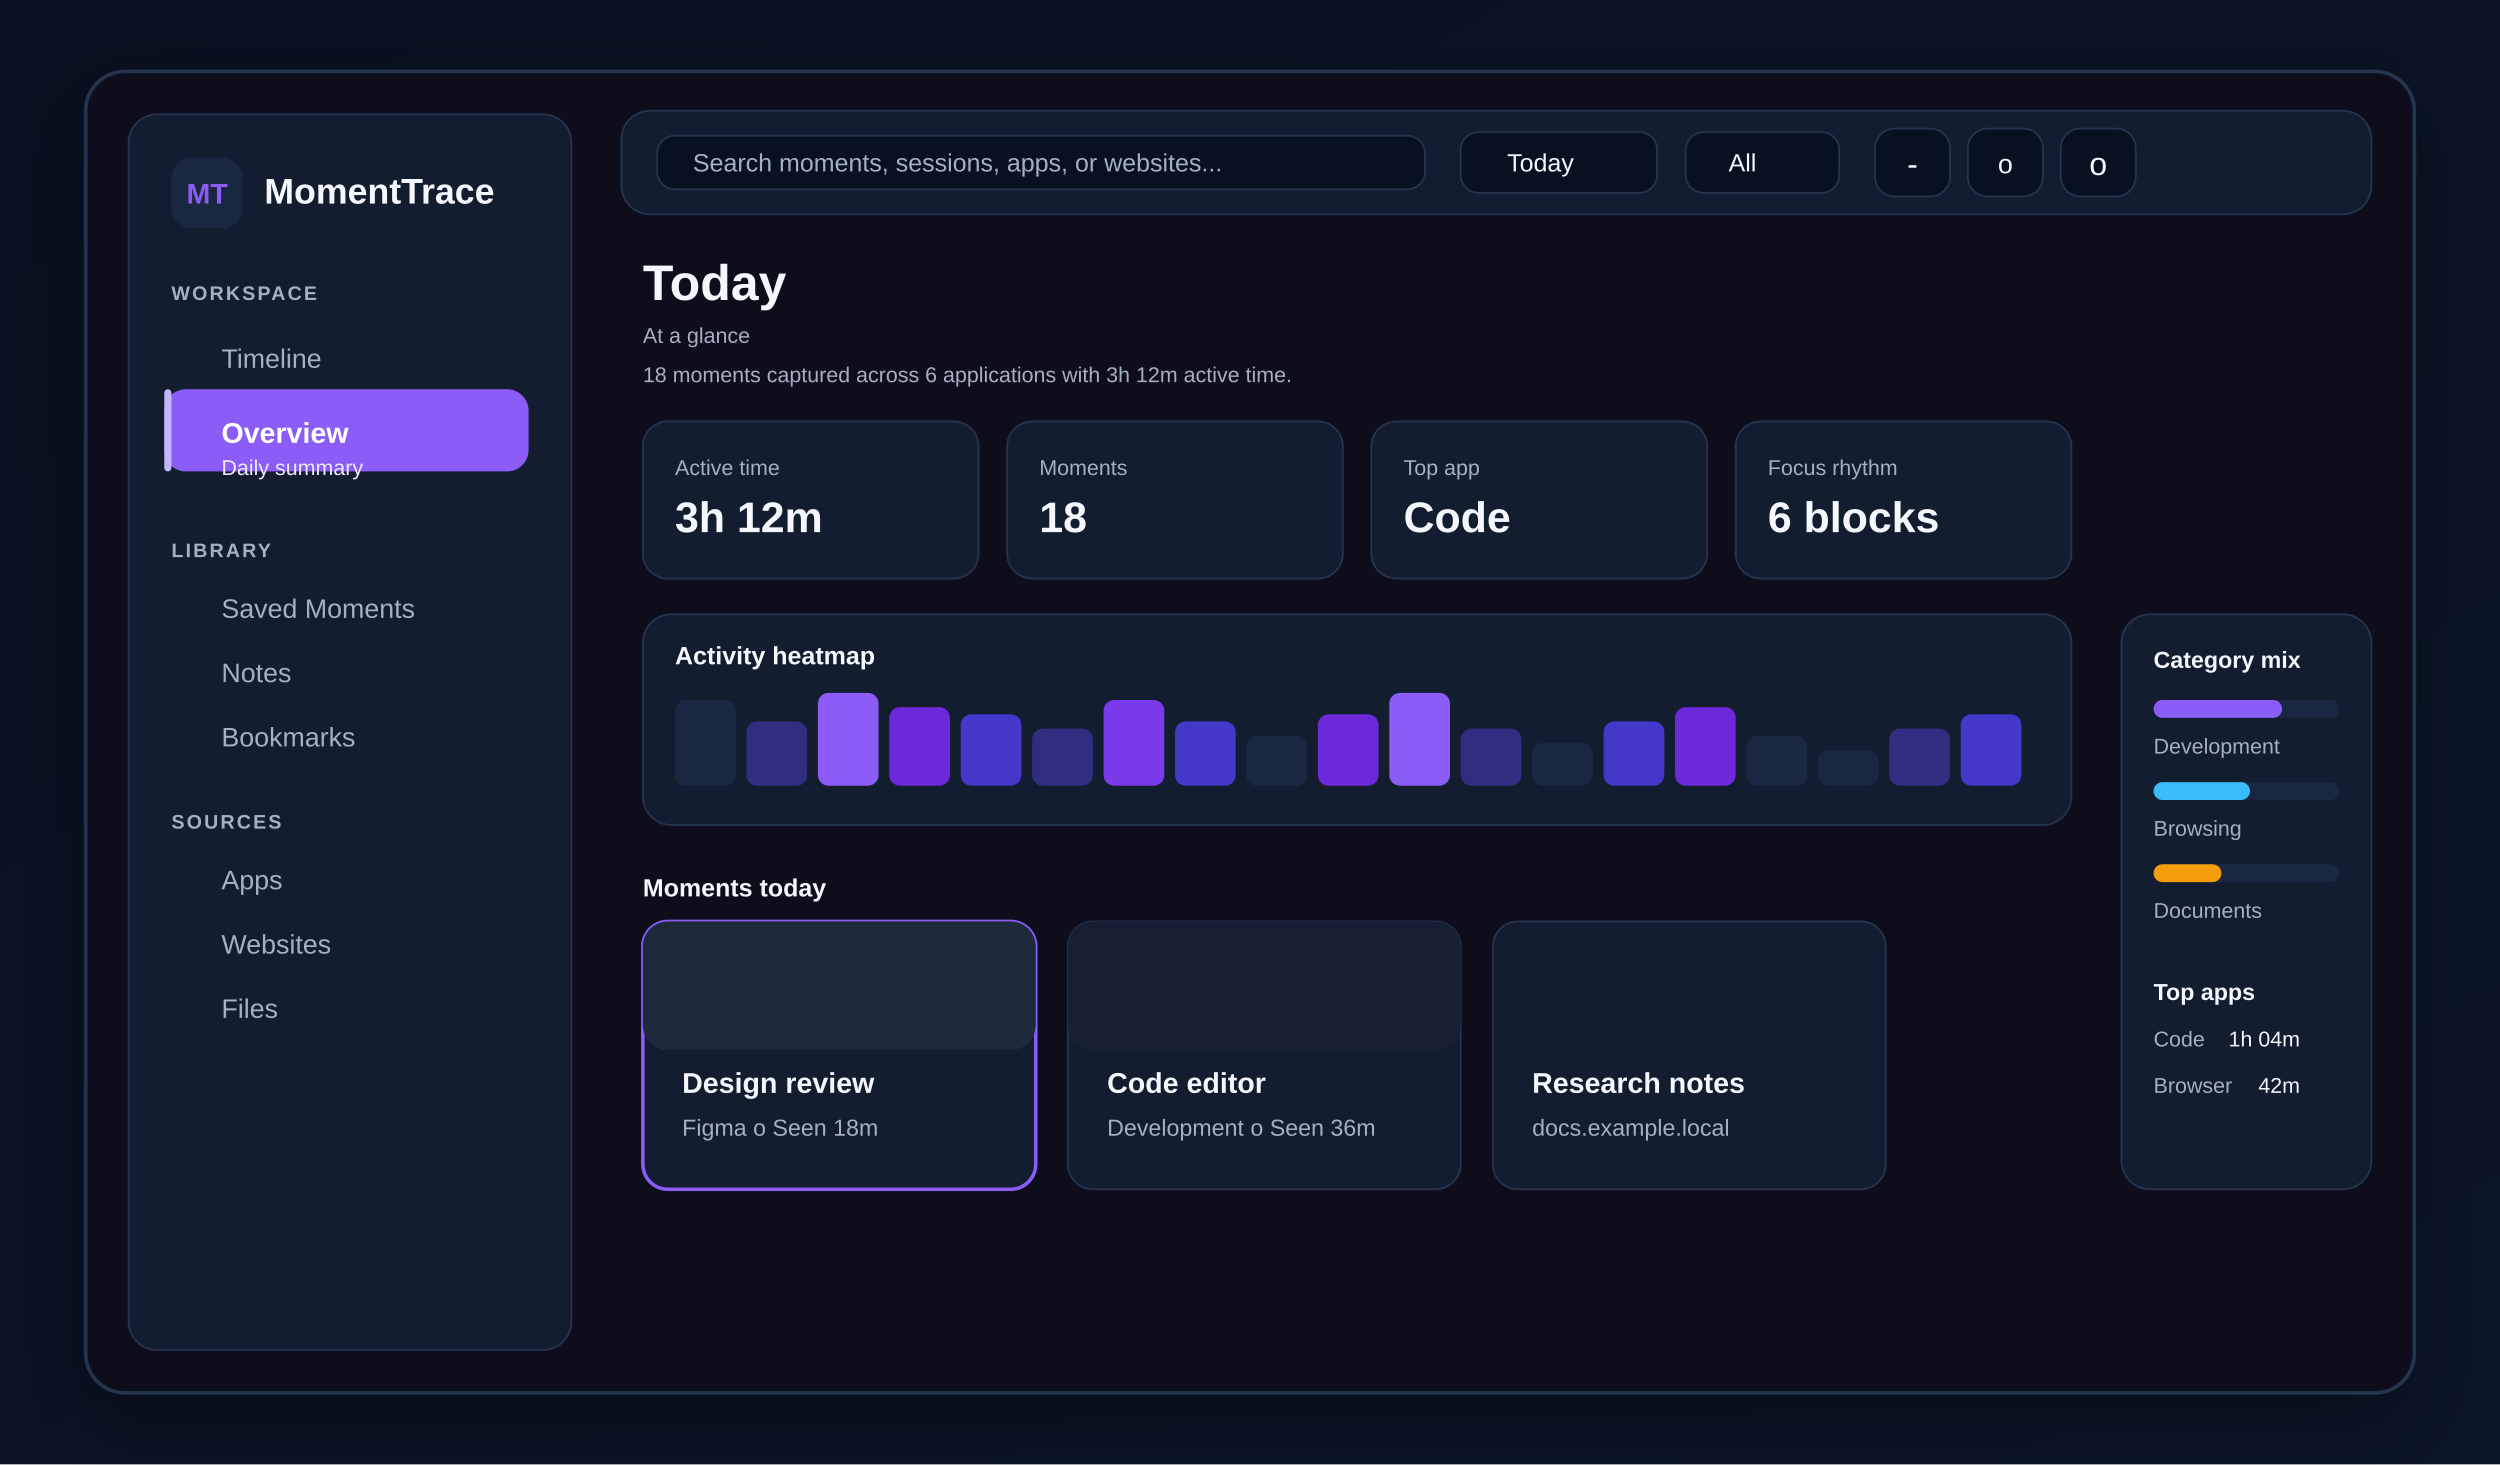
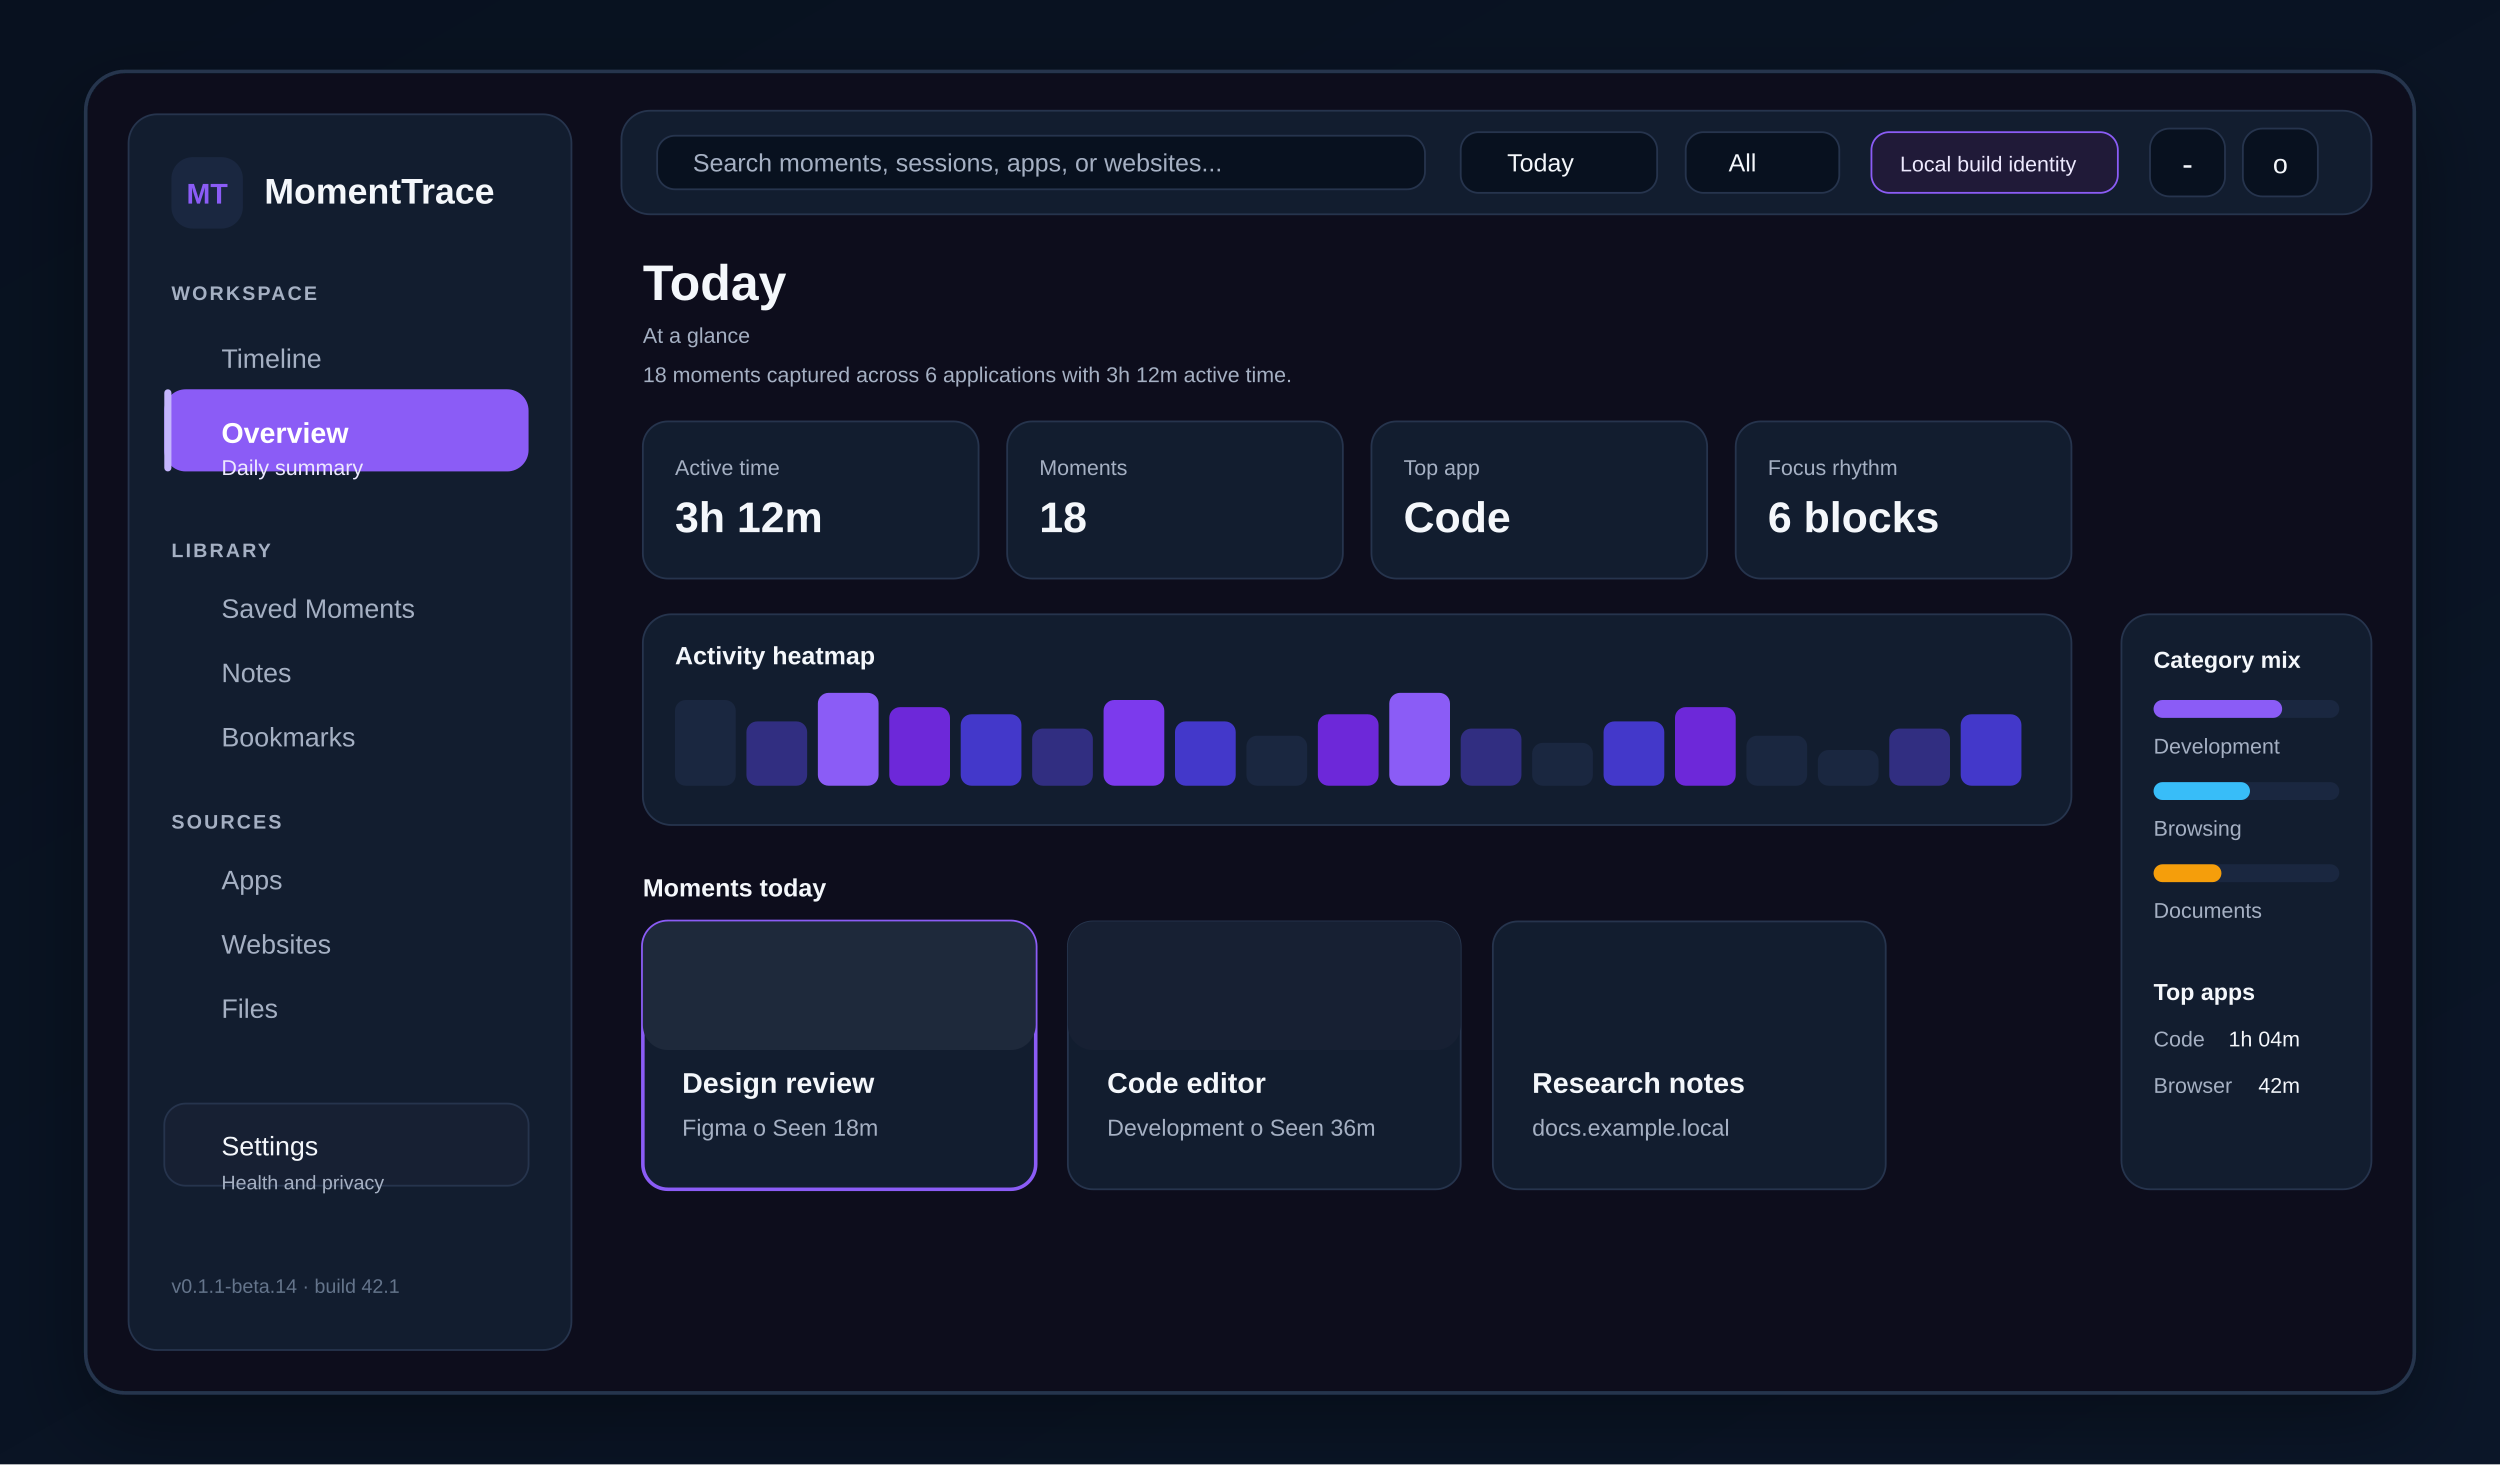
<svg xmlns="http://www.w3.org/2000/svg" width="1400" height="820" viewBox="0 0 1400 820" role="img" aria-labelledby="title desc">
  <defs>
    <linearGradient id="bg" x1="0" y1="0" x2="1" y2="1">
      <stop offset="0" stop-color="#08111F" />
      <stop offset="1" stop-color="#0B1628" />
    </linearGradient>
    <filter id="shadow" x="-20%" y="-20%" width="140%" height="140%">
      <feDropShadow dx="0" dy="18" stdDeviation="22" flood-color="#000000" flood-opacity="0.35" />
    </filter>
  </defs>
  <rect width="1400" height="820" fill="url(#bg)" />
  <g filter="url(#shadow)">
    <rect x="48" y="40" width="1304" height="740" rx="22" fill="#08111F" stroke="#26344D" stroke-width="2" />
  </g>
  <rect x="72" y="64" width="248" height="692" rx="16" fill="#121D2F" stroke="#26344D" />
  <rect x="96" y="88" width="40" height="40" rx="12" fill="#1A2740" />
  <text x="116" y="114" text-anchor="middle" font-family="Segoe UI, Arial, sans-serif" font-size="16" font-weight="700" fill="#8B5CF6">MT</text>
  <text x="148" y="114" font-family="Segoe UI, Arial, sans-serif" font-size="20" font-weight="700" fill="#F4F7FB">MomentTrace</text>
  <text x="96" y="168" font-family="Segoe UI, Arial, sans-serif" font-size="11" font-weight="700" letter-spacing="1.2" fill="#A5B0C3">WORKSPACE</text>
  <text x="124" y="206" font-family="Segoe UI, Arial, sans-serif" font-size="15" fill="#A5B0C3">Timeline</text>
  <rect x="92" y="218" width="204" height="46" rx="12" fill="#8B5CF6" />
  <rect x="92" y="218" width="4" height="46" rx="2" fill="#C4B5FD" />
  <text x="124" y="248" font-family="Segoe UI, Arial, sans-serif" font-size="16" font-weight="700" fill="#FFFFFF">Overview</text>
  <text x="124" y="266" font-family="Segoe UI, Arial, sans-serif" font-size="12" fill="#EDE9FE">Daily summary</text>
  <text x="96" y="312" font-family="Segoe UI, Arial, sans-serif" font-size="11" font-weight="700" letter-spacing="1.2" fill="#A5B0C3">LIBRARY</text>
  <text x="124" y="346" font-family="Segoe UI, Arial, sans-serif" font-size="15" fill="#A5B0C3">Saved Moments</text>
  <text x="124" y="382" font-family="Segoe UI, Arial, sans-serif" font-size="15" fill="#A5B0C3">Notes</text>
  <text x="124" y="418" font-family="Segoe UI, Arial, sans-serif" font-size="15" fill="#A5B0C3">Bookmarks</text>
  <text x="96" y="464" font-family="Segoe UI, Arial, sans-serif" font-size="11" font-weight="700" letter-spacing="1.2" fill="#A5B0C3">SOURCES</text>
  <text x="124" y="498" font-family="Segoe UI, Arial, sans-serif" font-size="15" fill="#A5B0C3">Apps</text>
  <text x="124" y="534" font-family="Segoe UI, Arial, sans-serif" font-size="15" fill="#A5B0C3">Websites</text>
  <text x="124" y="570" font-family="Segoe UI, Arial, sans-serif" font-size="15" fill="#A5B0C3">Files</text>
+   <rect x="92" y="618" width="204" height="46" rx="12" fill="#172033" stroke="#26344D" />
+   <text x="124" y="647" font-family="Segoe UI, Arial, sans-serif" font-size="15" fill="#F4F7FB">Settings</text>
+   <text x="124" y="666" font-family="Segoe UI, Arial, sans-serif" font-size="11" fill="#A5B0C3">Health and privacy</text>
+   <text x="96" y="724" font-family="Segoe UI, Arial, sans-serif" font-size="11" fill="#64748B">v0.1.1-beta.14 · build 42.1</text>
  <rect x="348" y="62" width="980" height="58" rx="16" fill="#121D2F" stroke="#26344D" />
  <rect x="368" y="76" width="430" height="30" rx="10" fill="#08111F" stroke="#26344D" />
  <text x="388" y="96" font-family="Segoe UI, Arial, sans-serif" font-size="14" fill="#A5B0C3">Search moments, sessions, apps, or websites...</text>
  <rect x="818" y="74" width="110" height="34" rx="10" fill="#08111F" stroke="#26344D" />
  <text x="844" y="96" font-family="Segoe UI, Arial, sans-serif" font-size="14" fill="#F4F7FB">Today</text>
  <rect x="944" y="74" width="86" height="34" rx="10" fill="#08111F" stroke="#26344D" />
  <text x="968" y="96" font-family="Segoe UI, Arial, sans-serif" font-size="14" fill="#F4F7FB">All</text>
-   <rect x="1050" y="72" width="42" height="38" rx="11" fill="#08111F" stroke="#26344D" />
-   <text x="1071" y="98" text-anchor="middle" font-family="Segoe UI, Arial, sans-serif" font-size="18" fill="#F4F7FB">-</text>
-   <rect x="1102" y="72" width="42" height="38" rx="11" fill="#08111F" stroke="#26344D" />
-   <text x="1123" y="97" text-anchor="middle" font-family="Segoe UI, Arial, sans-serif" font-size="15" fill="#F4F7FB">o</text>
-   <rect x="1154" y="72" width="42" height="38" rx="11" fill="#08111F" stroke="#26344D" />
-   <text x="1175" y="98" text-anchor="middle" font-family="Segoe UI, Arial, sans-serif" font-size="18" fill="#F4F7FB">o</text>
+   <rect x="1048" y="74" width="138" height="34" rx="10" fill="#201A38" stroke="#8B5CF6" />
+   <text x="1064" y="96" font-family="Segoe UI, Arial, sans-serif" font-size="12" fill="#EDE9FE">Local build identity</text>
+   <rect x="1204" y="72" width="42" height="38" rx="11" fill="#08111F" stroke="#26344D" />
+   <text x="1225" y="98" text-anchor="middle" font-family="Segoe UI, Arial, sans-serif" font-size="18" fill="#F4F7FB">-</text>
+   <rect x="1256" y="72" width="42" height="38" rx="11" fill="#08111F" stroke="#26344D" />
+   <text x="1277" y="97" text-anchor="middle" font-family="Segoe UI, Arial, sans-serif" font-size="15" fill="#F4F7FB">o</text>
  <text x="360" y="168" font-family="Segoe UI, Arial, sans-serif" font-size="28" font-weight="700" fill="#F4F7FB">Today</text>
  <text x="360" y="192" font-family="Segoe UI, Arial, sans-serif" font-size="12" fill="#A5B0C3">At a glance</text>
  <text x="360" y="214" font-family="Segoe UI, Arial, sans-serif" font-size="12" fill="#A5B0C3">18 moments captured across 6 applications with 3h 12m active time.</text>
  <rect x="360" y="236" width="188" height="88" rx="14" fill="#121D2F" stroke="#26344D" />
  <text x="378" y="266" font-family="Segoe UI, Arial, sans-serif" font-size="12" fill="#A5B0C3">Active time</text>
  <text x="378" y="298" font-family="Segoe UI, Arial, sans-serif" font-size="24" font-weight="700" fill="#F4F7FB">3h 12m</text>
  <rect x="564" y="236" width="188" height="88" rx="14" fill="#121D2F" stroke="#26344D" />
  <text x="582" y="266" font-family="Segoe UI, Arial, sans-serif" font-size="12" fill="#A5B0C3">Moments</text>
  <text x="582" y="298" font-family="Segoe UI, Arial, sans-serif" font-size="24" font-weight="700" fill="#F4F7FB">18</text>
  <rect x="768" y="236" width="188" height="88" rx="14" fill="#121D2F" stroke="#26344D" />
  <text x="786" y="266" font-family="Segoe UI, Arial, sans-serif" font-size="12" fill="#A5B0C3">Top app</text>
  <text x="786" y="298" font-family="Segoe UI, Arial, sans-serif" font-size="24" font-weight="700" fill="#F4F7FB">Code</text>
  <rect x="972" y="236" width="188" height="88" rx="14" fill="#121D2F" stroke="#26344D" />
  <text x="990" y="266" font-family="Segoe UI, Arial, sans-serif" font-size="12" fill="#A5B0C3">Focus rhythm</text>
  <text x="990" y="298" font-family="Segoe UI, Arial, sans-serif" font-size="24" font-weight="700" fill="#F4F7FB">6 blocks</text>
  <rect x="360" y="344" width="800" height="118" rx="16" fill="#121D2F" stroke="#26344D" />
  <text x="378" y="372" font-family="Segoe UI, Arial, sans-serif" font-size="14" font-weight="700" fill="#F4F7FB">Activity heatmap</text>
  <g>
    <rect x="378" y="392" width="34" height="48" rx="6" fill="#1A2740" />
    <rect x="418" y="404" width="34" height="36" rx="6" fill="#312E81" />
    <rect x="458" y="388" width="34" height="52" rx="6" fill="#8B5CF6" />
    <rect x="498" y="396" width="34" height="44" rx="6" fill="#6D28D9" />
    <rect x="538" y="400" width="34" height="40" rx="6" fill="#4338CA" />
    <rect x="578" y="408" width="34" height="32" rx="6" fill="#312E81" />
    <rect x="618" y="392" width="34" height="48" rx="6" fill="#7C3AED" />
    <rect x="658" y="404" width="34" height="36" rx="6" fill="#4338CA" />
    <rect x="698" y="412" width="34" height="28" rx="6" fill="#1A2740" />
    <rect x="738" y="400" width="34" height="40" rx="6" fill="#6D28D9" />
    <rect x="778" y="388" width="34" height="52" rx="6" fill="#8B5CF6" />
    <rect x="818" y="408" width="34" height="32" rx="6" fill="#312E81" />
    <rect x="858" y="416" width="34" height="24" rx="6" fill="#1A2740" />
    <rect x="898" y="404" width="34" height="36" rx="6" fill="#4338CA" />
    <rect x="938" y="396" width="34" height="44" rx="6" fill="#6D28D9" />
    <rect x="978" y="412" width="34" height="28" rx="6" fill="#1A2740" />
    <rect x="1018" y="420" width="34" height="20" rx="6" fill="#1A2740" />
    <rect x="1058" y="408" width="34" height="32" rx="6" fill="#312E81" />
    <rect x="1098" y="400" width="34" height="40" rx="6" fill="#4338CA" />
  </g>
  <text x="360" y="502" font-family="Segoe UI, Arial, sans-serif" font-size="14" font-weight="700" fill="#F4F7FB">Moments today</text>
  <rect x="360" y="516" width="220" height="150" rx="14" fill="#121D2F" stroke="#8B5CF6" stroke-width="2" />
  <rect x="360" y="516" width="220" height="72" rx="14" fill="#1E293B" />
  <text x="382" y="612" font-family="Segoe UI, Arial, sans-serif" font-size="16" font-weight="700" fill="#F4F7FB">Design review</text>
  <text x="382" y="636" font-family="Segoe UI, Arial, sans-serif" font-size="13" fill="#A5B0C3">Figma o Seen 18m</text>
  <rect x="598" y="516" width="220" height="150" rx="14" fill="#121D2F" stroke="#26344D" />
  <rect x="598" y="516" width="220" height="72" rx="14" fill="#172033" />
  <text x="620" y="612" font-family="Segoe UI, Arial, sans-serif" font-size="16" font-weight="700" fill="#F4F7FB">Code editor</text>
  <text x="620" y="636" font-family="Segoe UI, Arial, sans-serif" font-size="13" fill="#A5B0C3">Development o Seen 36m</text>
  <rect x="836" y="516" width="220" height="150" rx="14" fill="#121D2F" stroke="#26344D" />
  <text x="858" y="612" font-family="Segoe UI, Arial, sans-serif" font-size="16" font-weight="700" fill="#F4F7FB">Research notes</text>
  <text x="858" y="636" font-family="Segoe UI, Arial, sans-serif" font-size="13" fill="#A5B0C3">docs.example.local</text>
  <rect x="1188" y="344" width="140" height="322" rx="16" fill="#121D2F" stroke="#26344D" />
  <text x="1206" y="374" font-family="Segoe UI, Arial, sans-serif" font-size="13" font-weight="700" fill="#F4F7FB">Category mix</text>
  <rect x="1206" y="392" width="104" height="10" rx="5" fill="#1A2740" />
  <rect x="1206" y="392" width="72" height="10" rx="5" fill="#8B5CF6" />
  <text x="1206" y="422" font-family="Segoe UI, Arial, sans-serif" font-size="12" fill="#A5B0C3">Development</text>
  <rect x="1206" y="438" width="104" height="10" rx="5" fill="#1A2740" />
  <rect x="1206" y="438" width="54" height="10" rx="5" fill="#38BDF8" />
  <text x="1206" y="468" font-family="Segoe UI, Arial, sans-serif" font-size="12" fill="#A5B0C3">Browsing</text>
  <rect x="1206" y="484" width="104" height="10" rx="5" fill="#1A2740" />
  <rect x="1206" y="484" width="38" height="10" rx="5" fill="#F59E0B" />
  <text x="1206" y="514" font-family="Segoe UI, Arial, sans-serif" font-size="12" fill="#A5B0C3">Documents</text>
  <text x="1206" y="560" font-family="Segoe UI, Arial, sans-serif" font-size="13" font-weight="700" fill="#F4F7FB">Top apps</text>
  <text x="1206" y="586" font-family="Segoe UI, Arial, sans-serif" font-size="12" fill="#A5B0C3">Code</text>
  <text x="1288" y="586" text-anchor="end" font-family="Segoe UI, Arial, sans-serif" font-size="12" fill="#F4F7FB">1h 04m</text>
  <text x="1206" y="612" font-family="Segoe UI, Arial, sans-serif" font-size="12" fill="#A5B0C3">Browser</text>
  <text x="1288" y="612" text-anchor="end" font-family="Segoe UI, Arial, sans-serif" font-size="12" fill="#F4F7FB">42m</text>
</svg>
